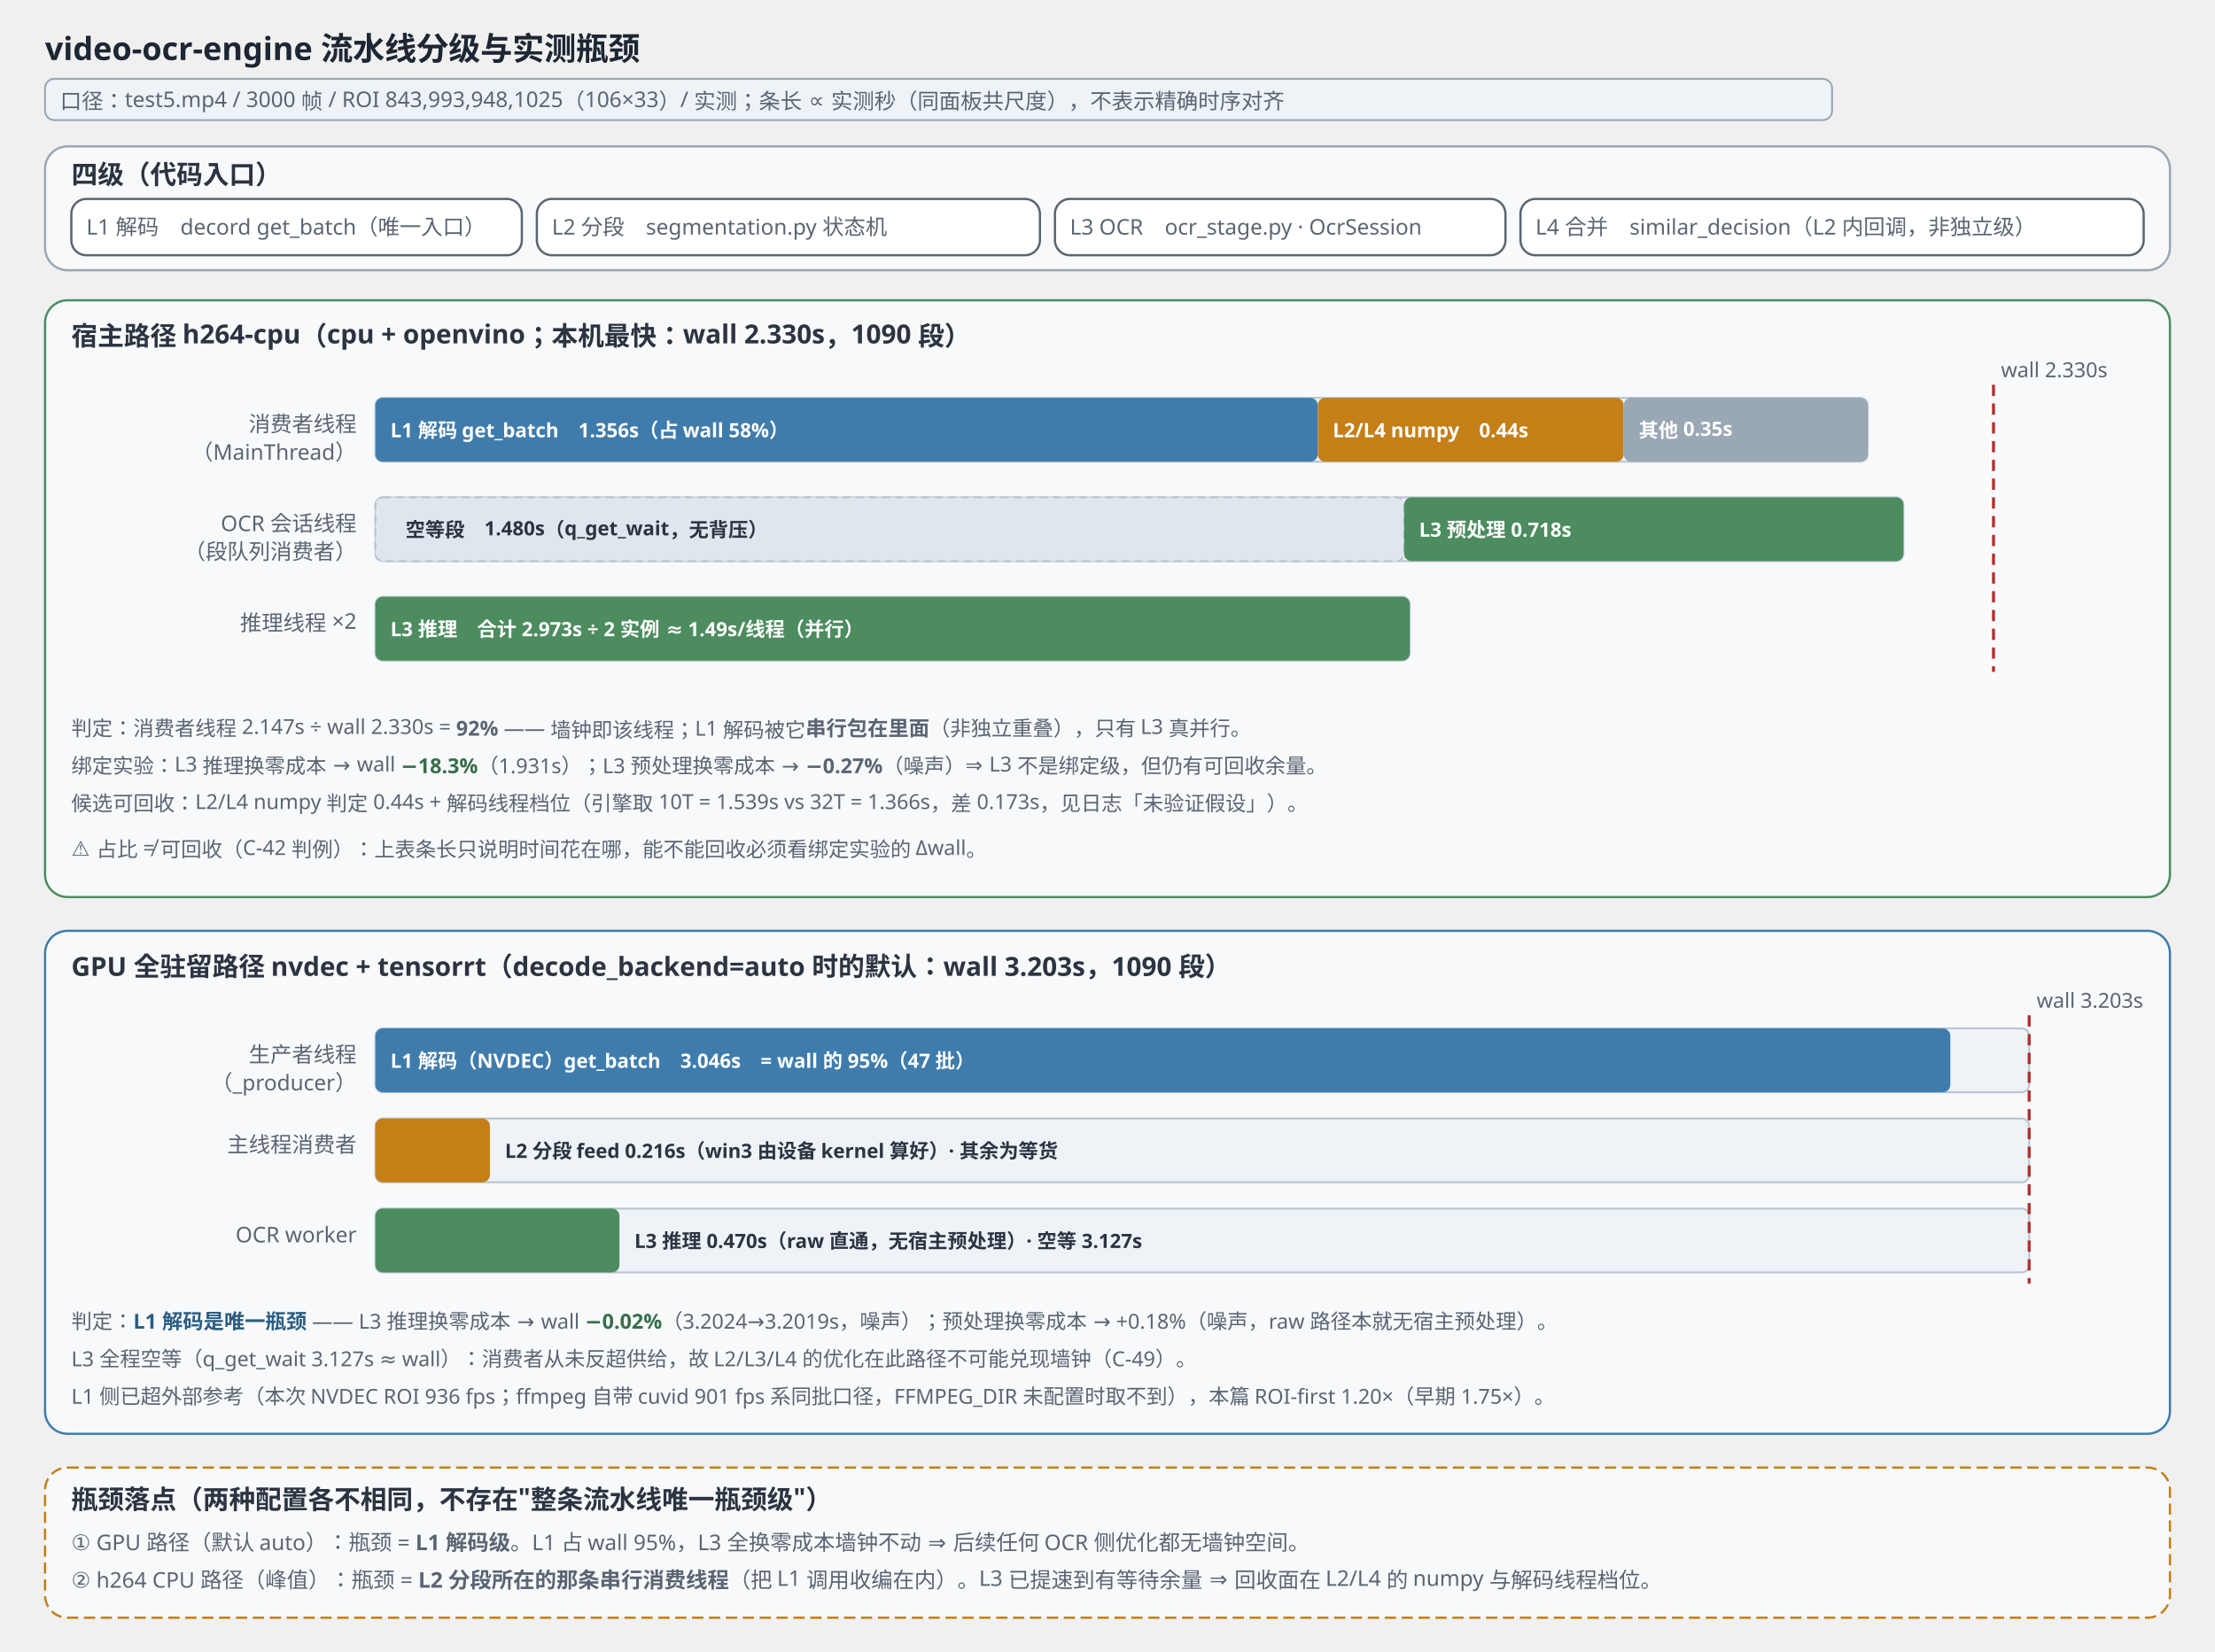
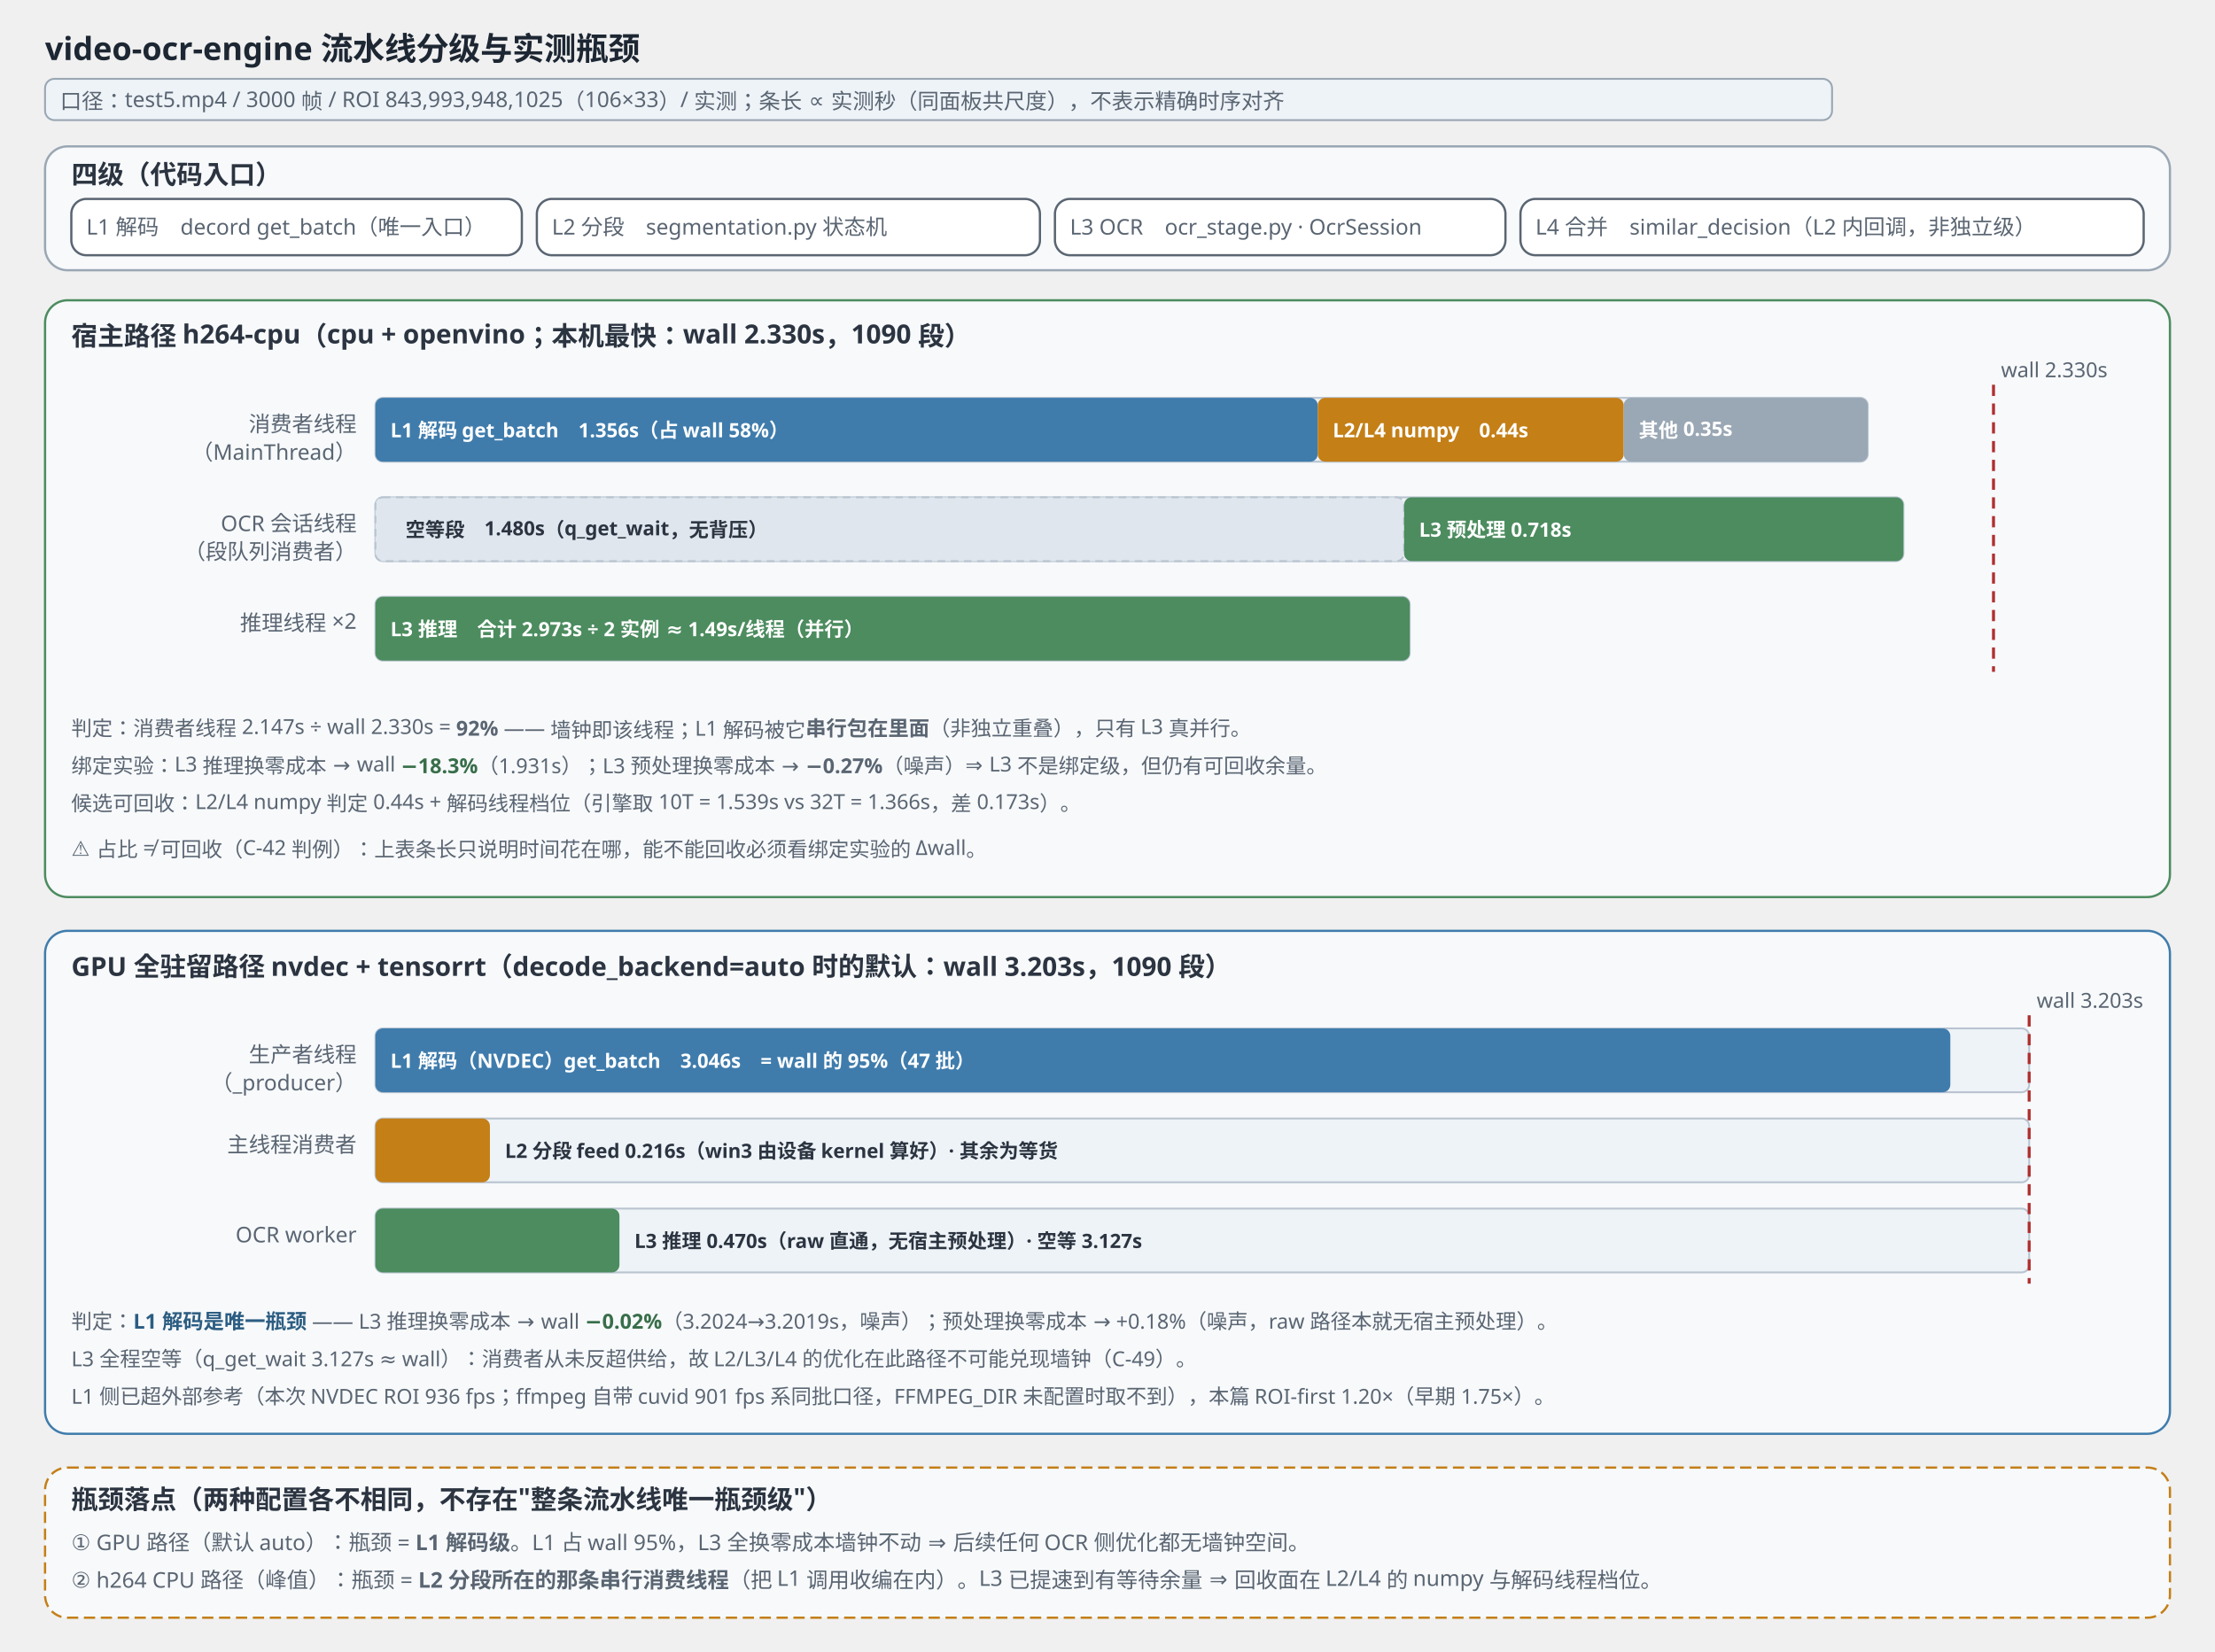
<svg xmlns="http://www.w3.org/2000/svg" width="1180" height="880" viewBox="0 0 1180 880" font-family="'Segoe UI','Microsoft YaHei',sans-serif">
  <defs>
    <style>
      .box { fill:#ffffff; stroke:#5a6572; stroke-width:1.2; rx:8; }
      .grp { fill:#f7f9fb; stroke:#9aa7b4; stroke-width:1.2; rx:12; }
      .lbl { fill:#2b3440; font-size:14px; font-weight:600; }
      .sub { fill:#5a6572; font-size:11.5px; }
      .code { fill:#8a5a00; font-size:11px; font-family:Consolas,monospace; }
      .title { fill:#1d2733; font-size:17px; font-weight:700; }
      .badge { fill:#eef3f8; stroke:#9aa7b4; rx:5; }
      .lane { fill:#eef3f8; stroke:#b9c4d0; stroke-width:1; rx:4; }
      .b-dec { fill:#3f7cac; rx:4; }
      .b-seg { fill:#c47f17; rx:4; }
      .b-oth { fill:#9aa7b4; rx:4; }
      .b-idle { fill:#dfe6ee; stroke:#b9c4d0; stroke-width:1; stroke-dasharray:4 3; rx:4; }
      .b-ocr { fill:#4c8c5f; rx:4; }
      .bt { fill:#ffffff; font-size:10.5px; font-weight:600; }
      .bt-d { fill:#2b3440; font-size:10.5px; font-weight:600; }
      .wall { stroke:#b03030; stroke-width:1.6; stroke-dasharray:6 4; }
      .note { fill:#5a6572; font-size:11px; }
    </style>
  </defs>
  <text x="24" y="32" class="title">video-ocr-engine 流水线分级与实测瓶颈</text>
  <rect x="24" y="42" width="952" height="22" class="badge" />
  <text x="32" y="58" class="sub">口径：test5.mp4 / 3000 帧 / ROI 843,993,948,1025（106×33）/ 实测；条长 ∝ 实测秒（同面板共尺度），不表示精确时序对齐</text>
  <rect x="24" y="78" width="1132" height="66" class="grp" />
  <text x="38" y="98" class="lbl" font-size="12.5">四级（代码入口）</text>
  <rect x="38" y="106" width="240" height="30" class="box" />
  <text x="46" y="125" class="sub" font-size="11">L1 解码　decord get_batch（唯一入口）</text>
  <rect x="286" y="106" width="268" height="30" class="box" />
  <text x="294" y="125" class="sub" font-size="11">L2 分段　segmentation.py 状态机</text>
  <rect x="562" y="106" width="240" height="30" class="box" />
  <text x="570" y="125" class="sub" font-size="11">L3 OCR　ocr_stage.py · OcrSession</text>
  <rect x="810" y="106" width="332" height="30" class="box" />
  <text x="818" y="125" class="sub" font-size="11">L4 合并　similar_decision（L2 内回调，非独立级）</text>
  <rect x="24" y="160" width="1132" height="318" class="grp" style="stroke:#4c8c5f" />
  <text x="38" y="184" class="lbl" fill="#386e49">宿主路径 h264-cpu（cpu + openvino；本机最快：wall 2.330s，1090 段）</text>
  <text x="190" y="230" text-anchor="end" class="sub" font-size="11.5">消费者线程</text>
  <text x="190" y="245" text-anchor="end" class="sub" font-size="10.5">（MainThread）</text>
  <rect x="200" y="212" width="795" height="34" class="lane" />
  <rect x="200" y="212" width="502" height="34" class="b-dec" />
  <text x="208" y="233" class="bt">L1 解码 get_batch　1.356s（占 wall 58%）</text>
  <rect x="702" y="212" width="163" height="34" class="b-seg" />
  <text x="710" y="233" class="bt">L2/L4 numpy　0.44s</text>
  <rect x="865" y="212" width="130" height="34" class="b-oth" />
  <text x="873" y="233" class="bt">其他 0.35s</text>
  <text x="190" y="283" text-anchor="end" class="sub" font-size="11.5">OCR 会话线程</text>
  <text x="190" y="298" text-anchor="end" class="sub" font-size="10.5">（段队列消费者）</text>
  <rect x="200" y="265" width="814" height="34" class="lane" />
  <rect x="200" y="265" width="548" height="34" class="b-idle" />
  <text x="216" y="286" class="bt-d">空等段　1.480s（q_get_wait，无背压）</text>
  <rect x="748" y="265" width="266" height="34" class="b-ocr" />
  <text x="756" y="286" class="bt">L3 预处理 0.718s</text>
  <text x="190" y="336" text-anchor="end" class="sub" font-size="11.5">推理线程 ×2</text>
  <rect x="200" y="318" width="551" height="34" class="lane" />
  <rect x="200" y="318" width="551" height="34" class="b-ocr" />
  <text x="208" y="339" class="bt">L3 推理　合计 2.973s ÷ 2 实例 ≈ 1.49s/线程（并行）</text>
  <line x1="1062" y1="205" x2="1062" y2="358" class="wall" />
  <text x="1066" y="201" class="note" fill="#b03030" font-size="10.5">wall 2.330s</text>
  <text x="38" y="392" class="note">判定：消费者线程 2.147s ÷ wall 2.330s = <tspan font-weight="700">92%</tspan> —— 墙钟即该线程；L1 解码被它<tspan font-weight="700">串行包在里面</tspan>（非独立重叠），只有 L3 真并行。</text>
  <text x="38" y="412" class="note">绑定实验：L3 推理换零成本 → wall <tspan font-weight="700" fill="#386e49">−18.3%</tspan>（1.931s）；L3 预处理换零成本 → <tspan font-weight="700">−0.27%</tspan>（噪声）⇒ L3 不是绑定级，但仍有可回收余量。</text>
-   <text x="38" y="432" class="note">候选可回收：L2/L4 numpy 判定 0.44s + 解码线程档位（引擎取 10T = 1.539s vs 32T = 1.366s，差 0.173s，见日志「未验证假设」）。</text>
+   <text x="38" y="432" class="note">候选可回收：L2/L4 numpy 判定 0.44s + 解码线程档位（引擎取 10T = 1.539s vs 32T = 1.366s，差 0.173s）。</text>
  <text x="38" y="456" class="note" fill="#8a5a00">⚠ 占比 ≠ 可回收（C-42 判例）：上表条长只说明时间花在哪，能不能回收必须看绑定实验的 Δwall。</text>
  <rect x="24" y="496" width="1132" height="268" class="grp" style="stroke:#3f7cac" />
  <text x="38" y="520" class="lbl" fill="#2c5d82">GPU 全驻留路径 nvdec + tensorrt（decode_backend=auto 时的默认：wall 3.203s，1090 段）</text>
  <text x="190" y="566" text-anchor="end" class="sub" font-size="11.5">生产者线程</text>
  <text x="190" y="581" text-anchor="end" class="sub" font-size="10.5">（_producer）</text>
  <rect x="200" y="548" width="881" height="34" class="lane" />
  <rect x="200" y="548" width="839" height="34" class="b-dec" />
  <text x="208" y="569" class="bt">L1 解码（NVDEC）get_batch　3.046s　= wall 的 95%（47 批）</text>
  <text x="190" y="614" text-anchor="end" class="sub" font-size="11.5">主线程消费者</text>
  <rect x="200" y="596" width="881" height="34" class="lane" />
  <rect x="200" y="596" width="61" height="34" class="b-seg" />
  <text x="269" y="617" class="bt-d">L2 分段 feed 0.216s（win3 由设备 kernel 算好）· 其余为等货</text>
  <text x="190" y="662" text-anchor="end" class="sub" font-size="11.5">OCR worker</text>
  <rect x="200" y="644" width="881" height="34" class="lane" />
  <rect x="200" y="644" width="130" height="34" class="b-ocr" />
  <text x="338" y="665" class="bt-d">L3 推理 0.470s（raw 直通，无宿主预处理）· 空等 3.127s</text>
  <line x1="1081" y1="541" x2="1081" y2="684" class="wall" />
  <text x="1085" y="537" class="note" fill="#b03030" font-size="10.5">wall 3.203s</text>
  <text x="38" y="708" class="note">判定：<tspan font-weight="700" fill="#2c5d82">L1 解码是唯一瓶颈</tspan> —— L3 推理换零成本 → wall <tspan font-weight="700" fill="#386e49">−0.02%</tspan>（3.2024→3.2019s，噪声）；预处理换零成本 → +0.18%（噪声，raw 路径本就无宿主预处理）。</text>
  <text x="38" y="728" class="note">L3 全程空等（q_get_wait 3.127s ≈ wall）：消费者从未反超供给，故 L2/L3/L4 的优化在此路径不可能兑现墙钟（C-49）。</text>
  <text x="38" y="748" class="note">L1 侧已超外部参考（本次 NVDEC ROI 936 fps；ffmpeg 自带 cuvid 901 fps 系同批口径，FFMPEG_DIR 未配置时取不到），本篇 ROI-first 1.20×（早期 1.75×）。</text>
  <rect x="24" y="782" width="1132" height="80" class="grp" style="stroke:#c47f17;stroke-dasharray:6 3" />
  <text x="38" y="804" class="lbl" fill="#8a5a00" font-size="13">瓶颈落点（两种配置各不相同，不存在"整条流水线唯一瓶颈级"）</text>
  <text x="38" y="826" class="sub">① GPU 路径（默认 auto）：瓶颈 = <tspan font-weight="700">L1 解码级</tspan>。L1 占 wall 95%，L3 全换零成本墙钟不动 ⇒ 后续任何 OCR 侧优化都无墙钟空间。</text>
  <text x="38" y="846" class="sub">② h264 CPU 路径（峰值）：瓶颈 = <tspan font-weight="700">L2 分段所在的那条串行消费线程</tspan>（把 L1 调用收编在内）。L3 已提速到有等待余量 ⇒ 回收面在 L2/L4 的 numpy 与解码线程档位。</text>
</svg>
